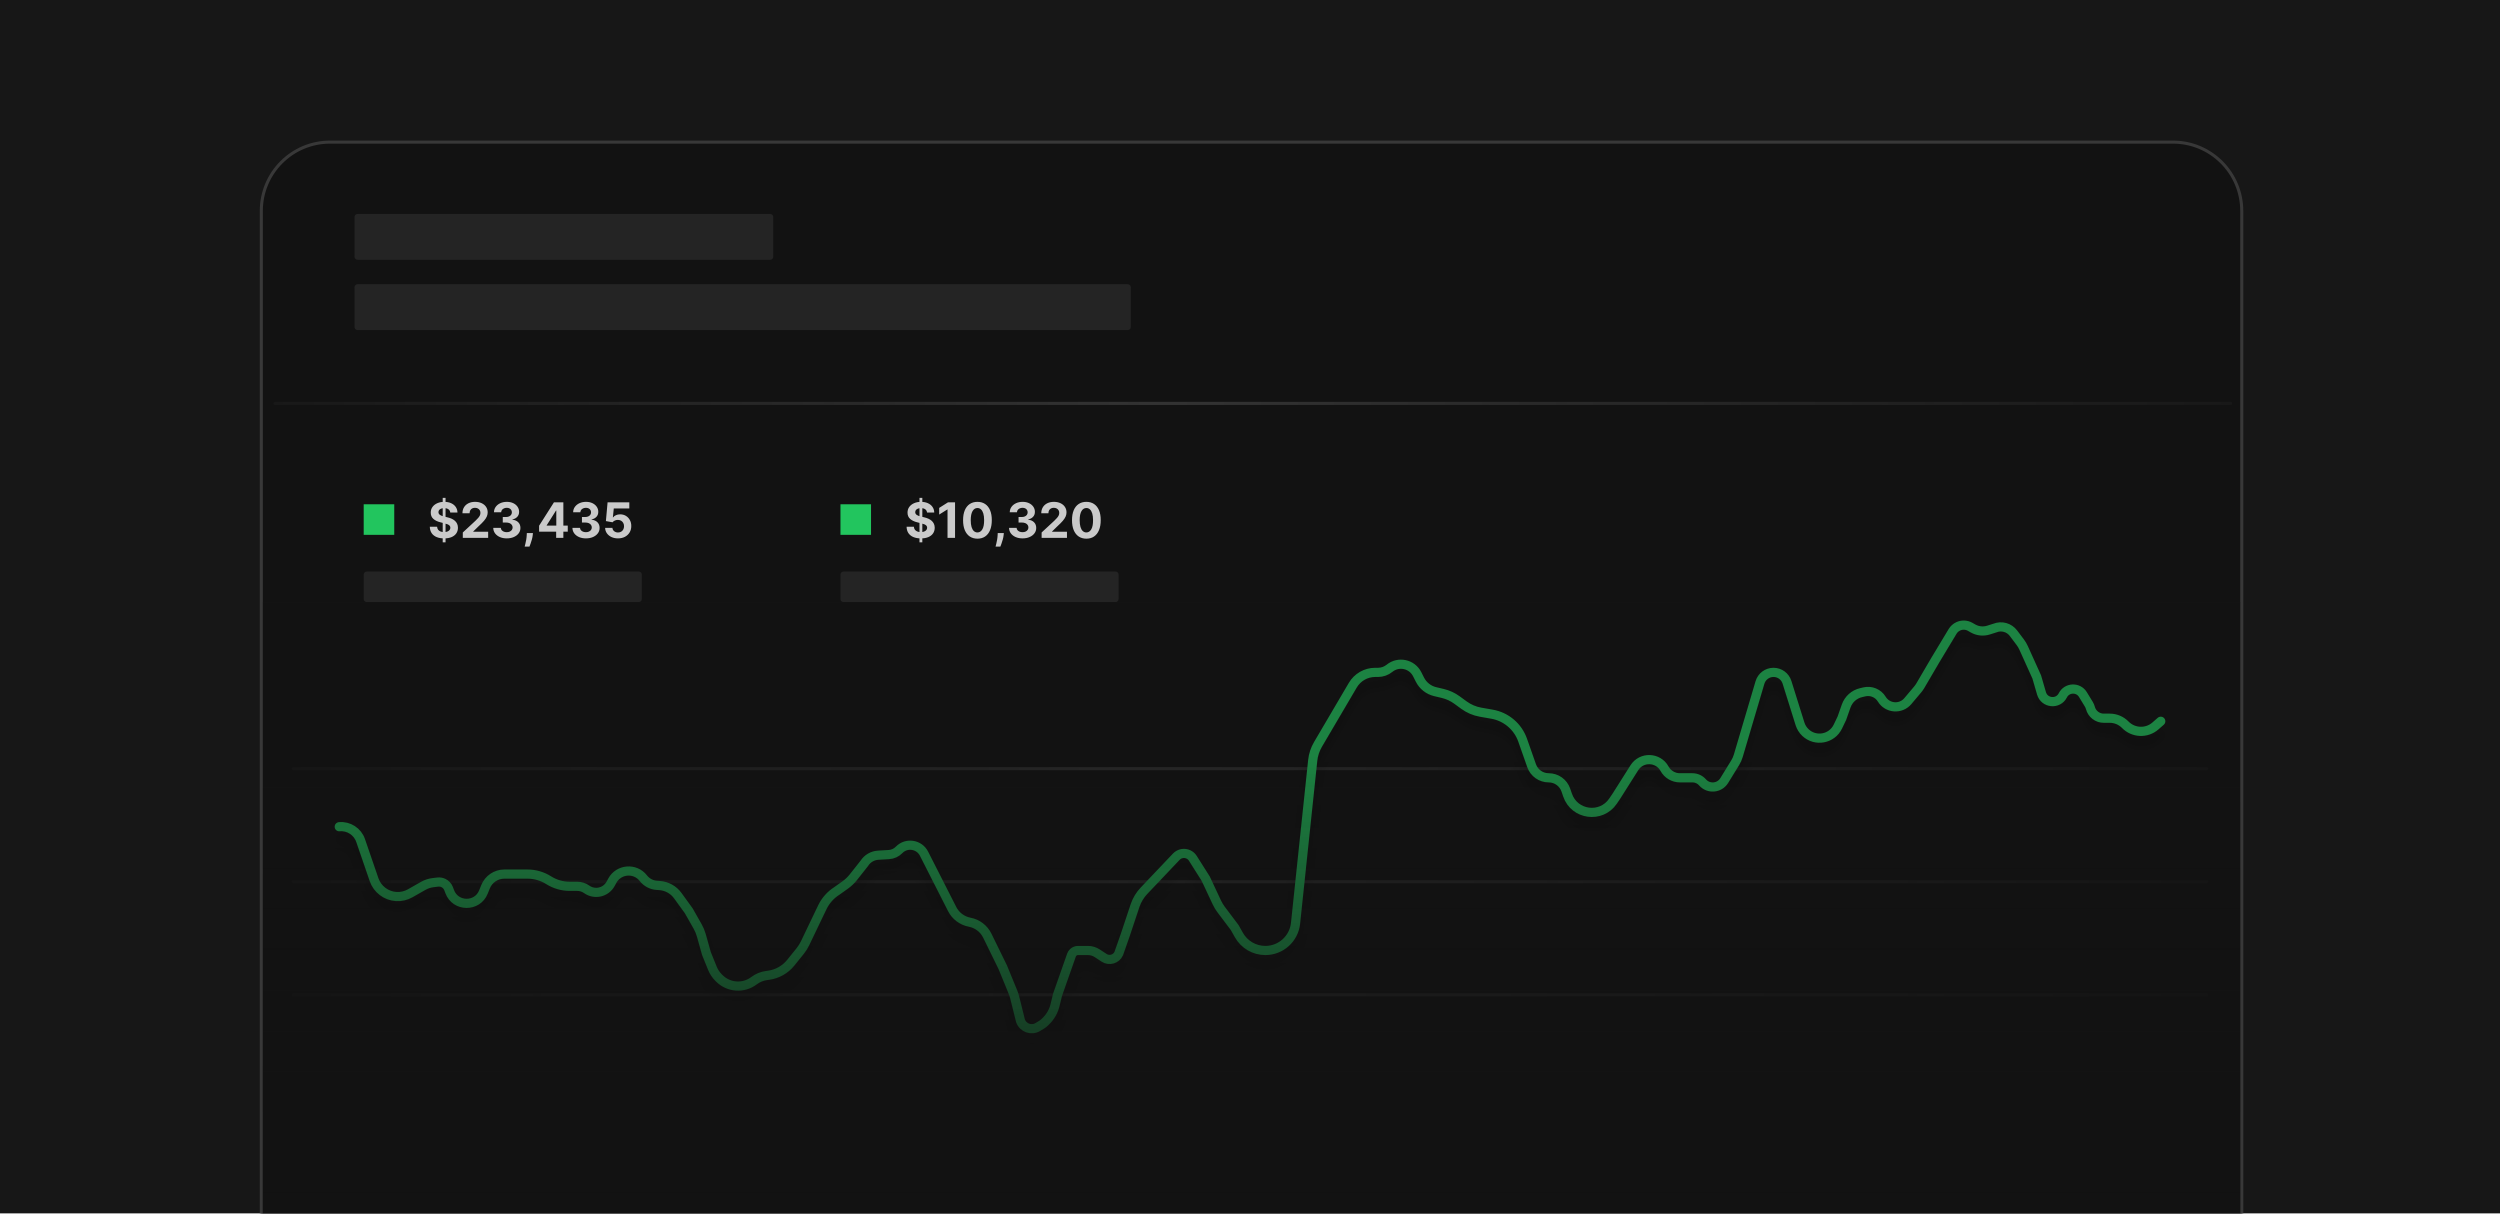
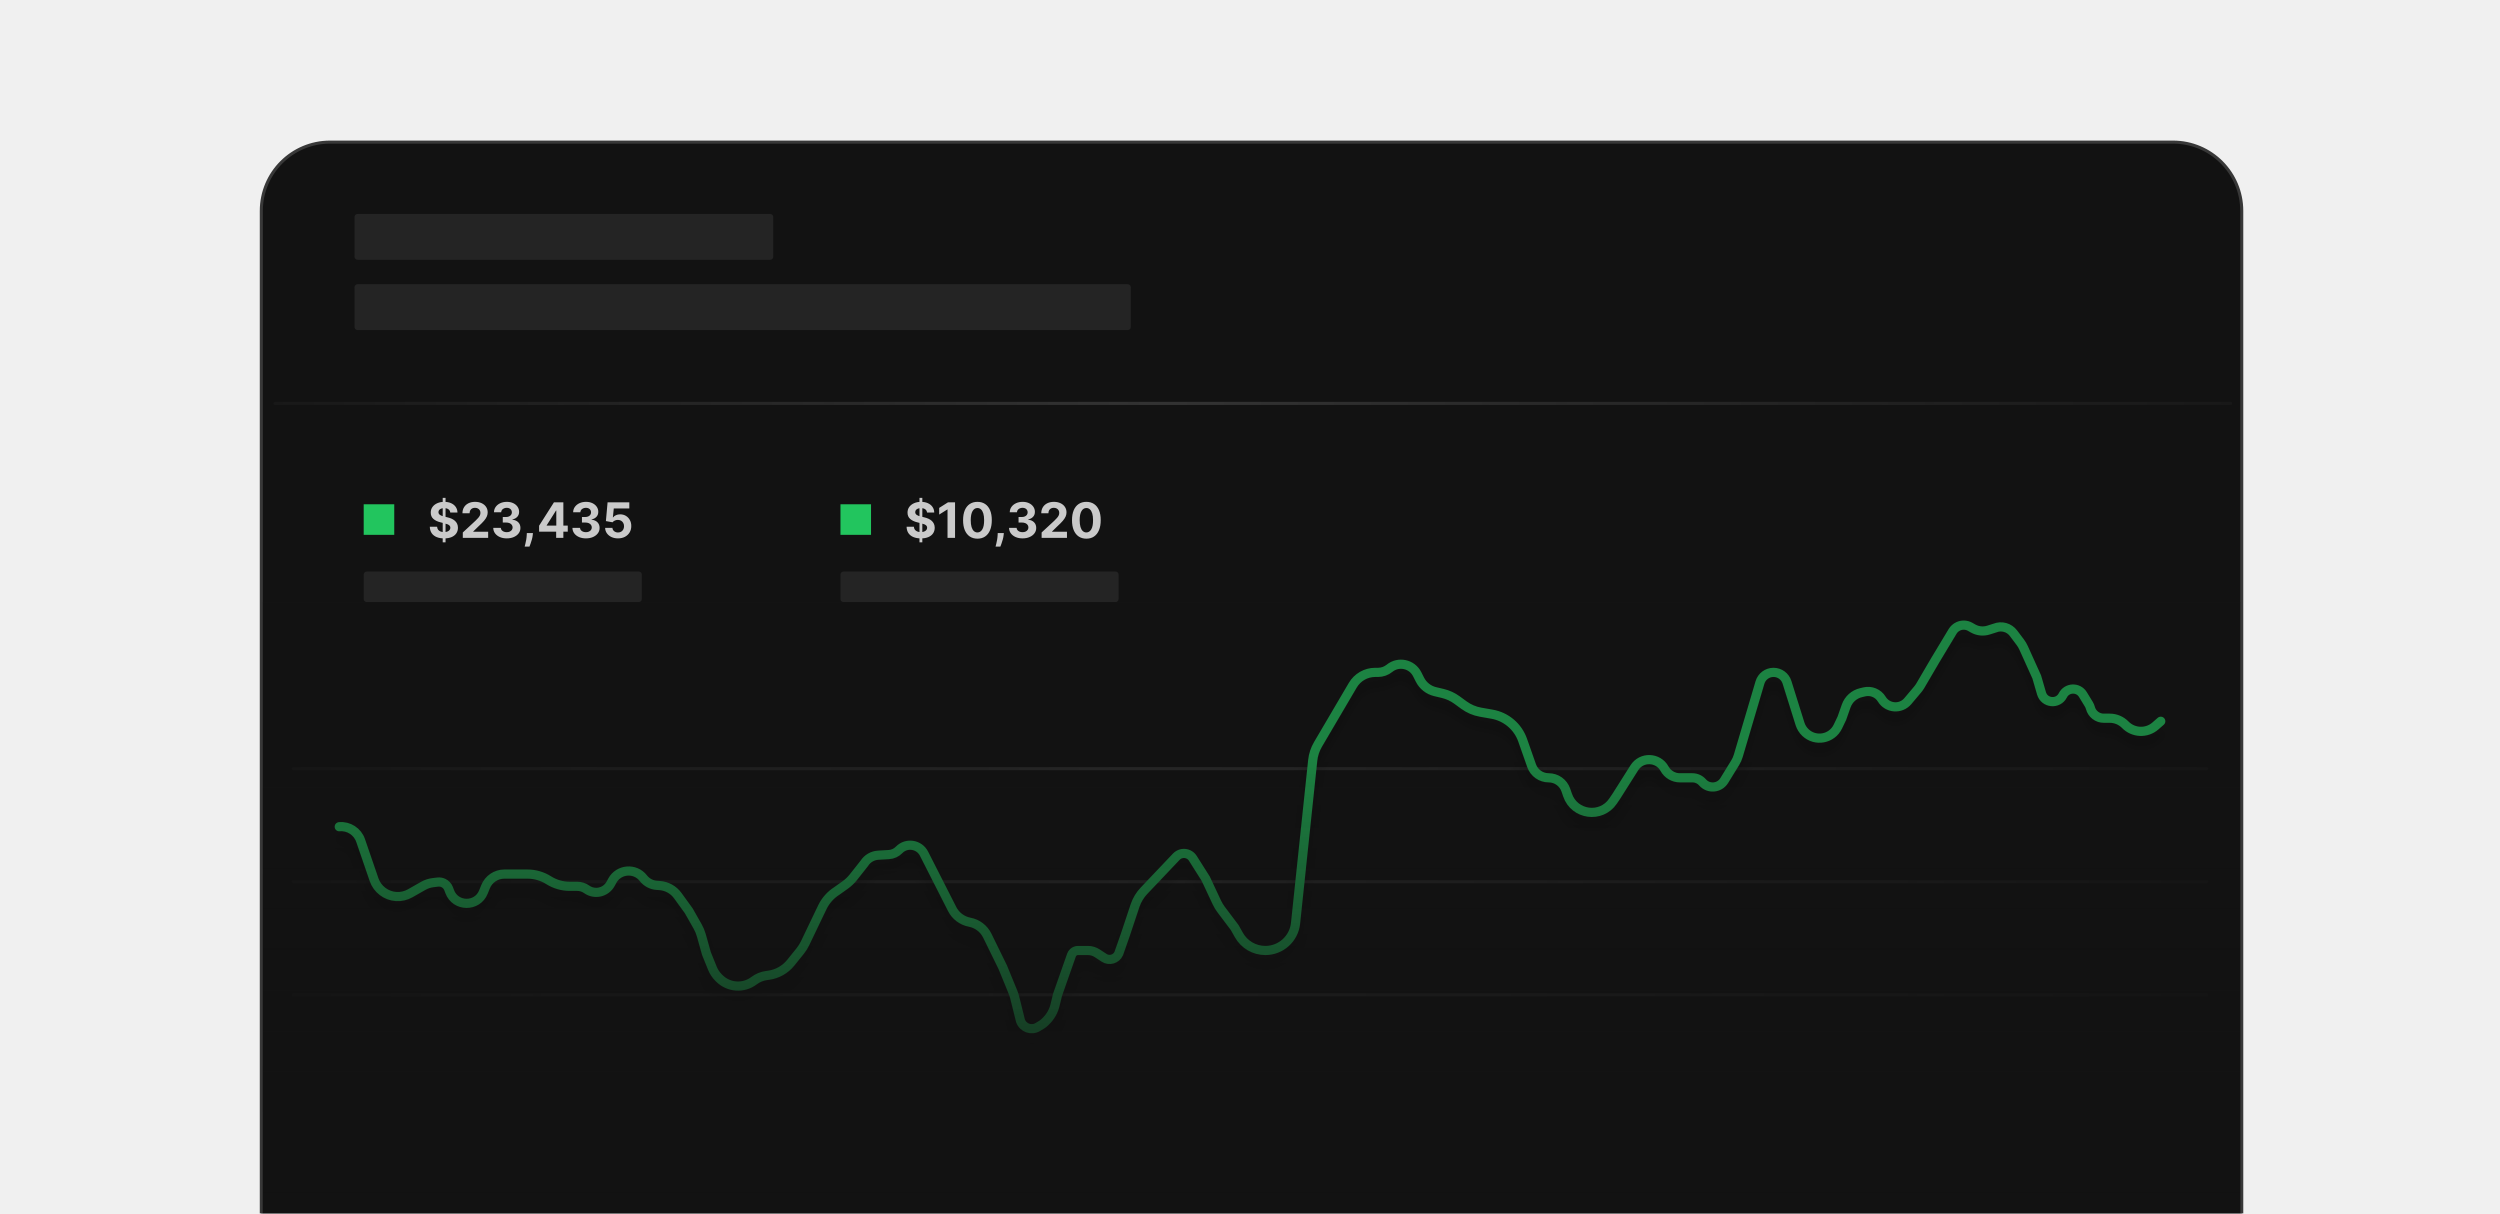
<svg xmlns="http://www.w3.org/2000/svg" width="818" height="397" viewBox="0 0 818 397" fill="none">
  <g clip-path="url(#clip0_30_951)">
-     <rect width="818" height="397" fill="#171717" />
+     <rect width="818" height="397" />
    <rect x="85.5" y="46.5" width="648" height="404" rx="22.5" fill="#121212" stroke="#383838" />
    <path d="M144.852 177.455V162.909H145.784V177.455H144.852ZM147.324 167.71C147.278 167.252 147.083 166.896 146.739 166.642C146.394 166.388 145.926 166.261 145.335 166.261C144.934 166.261 144.595 166.318 144.318 166.432C144.042 166.542 143.83 166.695 143.682 166.892C143.538 167.089 143.466 167.312 143.466 167.562C143.458 167.771 143.502 167.953 143.597 168.108C143.695 168.263 143.83 168.398 144 168.511C144.17 168.621 144.367 168.718 144.591 168.801C144.814 168.881 145.053 168.949 145.307 169.006L146.352 169.256C146.86 169.369 147.326 169.521 147.75 169.71C148.174 169.9 148.542 170.133 148.852 170.409C149.163 170.686 149.403 171.011 149.574 171.386C149.748 171.761 149.837 172.191 149.841 172.676C149.837 173.388 149.655 174.006 149.295 174.528C148.939 175.047 148.424 175.451 147.75 175.739C147.08 176.023 146.271 176.165 145.324 176.165C144.384 176.165 143.566 176.021 142.869 175.733C142.176 175.445 141.634 175.019 141.244 174.455C140.858 173.886 140.655 173.184 140.636 172.347H143.017C143.044 172.737 143.155 173.062 143.352 173.324C143.553 173.581 143.82 173.777 144.153 173.909C144.491 174.038 144.871 174.102 145.295 174.102C145.712 174.102 146.074 174.042 146.381 173.92C146.691 173.799 146.932 173.631 147.102 173.415C147.273 173.199 147.358 172.951 147.358 172.67C147.358 172.409 147.28 172.189 147.125 172.011C146.973 171.833 146.75 171.682 146.455 171.557C146.163 171.432 145.805 171.318 145.381 171.216L144.114 170.898C143.133 170.659 142.358 170.286 141.79 169.778C141.222 169.271 140.939 168.587 140.943 167.727C140.939 167.023 141.127 166.407 141.506 165.881C141.888 165.354 142.413 164.943 143.08 164.648C143.746 164.352 144.504 164.205 145.352 164.205C146.216 164.205 146.97 164.352 147.614 164.648C148.261 164.943 148.765 165.354 149.125 165.881C149.485 166.407 149.67 167.017 149.682 167.71H147.324ZM151.428 176V174.227L155.57 170.392C155.922 170.051 156.217 169.744 156.456 169.472C156.698 169.199 156.882 168.932 157.007 168.67C157.132 168.405 157.195 168.119 157.195 167.812C157.195 167.472 157.117 167.178 156.962 166.932C156.806 166.682 156.594 166.491 156.325 166.358C156.056 166.222 155.751 166.153 155.411 166.153C155.054 166.153 154.744 166.225 154.479 166.369C154.214 166.513 154.009 166.72 153.865 166.989C153.721 167.258 153.649 167.578 153.649 167.949H151.314C151.314 167.187 151.486 166.527 151.831 165.966C152.176 165.405 152.659 164.972 153.28 164.665C153.901 164.358 154.617 164.205 155.428 164.205C156.261 164.205 156.986 164.352 157.604 164.648C158.225 164.939 158.708 165.345 159.053 165.864C159.397 166.383 159.57 166.977 159.57 167.648C159.57 168.087 159.482 168.521 159.308 168.949C159.138 169.377 158.833 169.852 158.393 170.375C157.954 170.894 157.335 171.517 156.536 172.244L154.837 173.909V173.989H159.723V176H151.428ZM165.807 176.159C164.958 176.159 164.203 176.013 163.54 175.722C162.881 175.426 162.36 175.021 161.977 174.506C161.598 173.987 161.403 173.388 161.392 172.71H163.869C163.884 172.994 163.977 173.244 164.148 173.46C164.322 173.672 164.553 173.837 164.841 173.955C165.129 174.072 165.453 174.131 165.812 174.131C166.188 174.131 166.519 174.064 166.807 173.932C167.095 173.799 167.32 173.616 167.483 173.381C167.646 173.146 167.727 172.875 167.727 172.568C167.727 172.258 167.64 171.983 167.466 171.744C167.295 171.502 167.049 171.312 166.727 171.176C166.409 171.04 166.03 170.972 165.591 170.972H164.506V169.165H165.591C165.962 169.165 166.29 169.1 166.574 168.972C166.862 168.843 167.085 168.665 167.244 168.438C167.403 168.206 167.483 167.938 167.483 167.631C167.483 167.339 167.413 167.083 167.273 166.864C167.136 166.64 166.943 166.466 166.693 166.341C166.447 166.216 166.159 166.153 165.83 166.153C165.496 166.153 165.191 166.214 164.915 166.335C164.638 166.453 164.417 166.621 164.25 166.841C164.083 167.061 163.994 167.318 163.983 167.614H161.625C161.636 166.943 161.828 166.352 162.199 165.841C162.57 165.33 163.07 164.93 163.699 164.642C164.331 164.35 165.045 164.205 165.841 164.205C166.644 164.205 167.347 164.35 167.949 164.642C168.551 164.934 169.019 165.328 169.352 165.824C169.689 166.316 169.856 166.869 169.852 167.483C169.856 168.134 169.653 168.678 169.244 169.114C168.839 169.549 168.311 169.826 167.659 169.943V170.034C168.515 170.144 169.167 170.441 169.614 170.926C170.064 171.407 170.288 172.009 170.284 172.733C170.288 173.396 170.097 173.985 169.71 174.5C169.328 175.015 168.799 175.42 168.125 175.716C167.451 176.011 166.678 176.159 165.807 176.159ZM174.378 174.409L174.315 175.034C174.266 175.534 174.171 176.032 174.031 176.528C173.895 177.028 173.751 177.481 173.599 177.886C173.452 178.292 173.332 178.61 173.241 178.841H171.673C171.73 178.617 171.808 178.305 171.906 177.903C172.005 177.506 172.098 177.059 172.185 176.562C172.272 176.066 172.327 175.561 172.349 175.045L172.378 174.409H174.378ZM176.392 173.955V172.017L181.25 164.364H182.92V167.045H181.932L178.869 171.892V171.983H185.773V173.955H176.392ZM181.977 176V173.364L182.023 172.506V164.364H184.33V176H181.977ZM191.713 176.159C190.865 176.159 190.109 176.013 189.446 175.722C188.787 175.426 188.266 175.021 187.884 174.506C187.505 173.987 187.31 173.388 187.298 172.71H189.776C189.791 172.994 189.884 173.244 190.054 173.46C190.228 173.672 190.459 173.837 190.747 173.955C191.035 174.072 191.359 174.131 191.719 174.131C192.094 174.131 192.425 174.064 192.713 173.932C193.001 173.799 193.226 173.616 193.389 173.381C193.552 173.146 193.634 172.875 193.634 172.568C193.634 172.258 193.546 171.983 193.372 171.744C193.202 171.502 192.955 171.312 192.634 171.176C192.315 171.04 191.937 170.972 191.497 170.972H190.412V169.165H191.497C191.868 169.165 192.196 169.1 192.48 168.972C192.768 168.843 192.991 168.665 193.151 168.438C193.31 168.206 193.389 167.938 193.389 167.631C193.389 167.339 193.319 167.083 193.179 166.864C193.043 166.64 192.849 166.466 192.599 166.341C192.353 166.216 192.065 166.153 191.736 166.153C191.402 166.153 191.098 166.214 190.821 166.335C190.545 166.453 190.323 166.621 190.156 166.841C189.99 167.061 189.901 167.318 189.889 167.614H187.531C187.543 166.943 187.734 166.352 188.105 165.841C188.476 165.33 188.976 164.93 189.605 164.642C190.238 164.35 190.952 164.205 191.747 164.205C192.55 164.205 193.253 164.35 193.855 164.642C194.457 164.934 194.925 165.328 195.259 165.824C195.596 166.316 195.762 166.869 195.759 167.483C195.762 168.134 195.56 168.678 195.151 169.114C194.745 169.549 194.217 169.826 193.565 169.943V170.034C194.421 170.144 195.073 170.441 195.52 170.926C195.971 171.407 196.194 172.009 196.19 172.733C196.194 173.396 196.003 173.985 195.616 174.5C195.234 175.015 194.705 175.42 194.031 175.716C193.357 176.011 192.584 176.159 191.713 176.159ZM202.209 176.159C201.406 176.159 200.69 176.011 200.061 175.716C199.436 175.42 198.94 175.013 198.572 174.494C198.205 173.975 198.014 173.381 197.999 172.71H200.385C200.411 173.161 200.601 173.527 200.953 173.807C201.305 174.087 201.724 174.227 202.209 174.227C202.595 174.227 202.936 174.142 203.232 173.972C203.531 173.797 203.764 173.557 203.93 173.25C204.101 172.939 204.186 172.583 204.186 172.182C204.186 171.773 204.099 171.413 203.925 171.102C203.754 170.792 203.518 170.549 203.214 170.375C202.911 170.201 202.565 170.112 202.175 170.108C201.834 170.108 201.502 170.178 201.18 170.318C200.862 170.458 200.614 170.65 200.436 170.892L198.249 170.5L198.8 164.364H205.913V166.375H200.828L200.527 169.29H200.595C200.8 169.002 201.108 168.763 201.521 168.574C201.934 168.384 202.396 168.29 202.908 168.29C203.608 168.29 204.233 168.455 204.783 168.784C205.332 169.114 205.766 169.566 206.084 170.142C206.402 170.714 206.559 171.373 206.555 172.119C206.559 172.903 206.377 173.6 206.01 174.21C205.646 174.816 205.137 175.294 204.482 175.642C203.83 175.987 203.072 176.159 202.209 176.159Z" fill="#CACACA" />
    <path d="M300.852 177.455V162.909H301.784V177.455H300.852ZM303.324 167.71C303.278 167.252 303.083 166.896 302.739 166.642C302.394 166.388 301.926 166.261 301.335 166.261C300.934 166.261 300.595 166.318 300.318 166.432C300.042 166.542 299.83 166.695 299.682 166.892C299.538 167.089 299.466 167.312 299.466 167.562C299.458 167.771 299.502 167.953 299.597 168.108C299.695 168.263 299.83 168.398 300 168.511C300.17 168.621 300.367 168.718 300.591 168.801C300.814 168.881 301.053 168.949 301.307 169.006L302.352 169.256C302.86 169.369 303.326 169.521 303.75 169.71C304.174 169.9 304.542 170.133 304.852 170.409C305.163 170.686 305.403 171.011 305.574 171.386C305.748 171.761 305.837 172.191 305.841 172.676C305.837 173.388 305.655 174.006 305.295 174.528C304.939 175.047 304.424 175.451 303.75 175.739C303.08 176.023 302.271 176.165 301.324 176.165C300.384 176.165 299.566 176.021 298.869 175.733C298.176 175.445 297.634 175.019 297.244 174.455C296.858 173.886 296.655 173.184 296.636 172.347H299.017C299.044 172.737 299.155 173.062 299.352 173.324C299.553 173.581 299.82 173.777 300.153 173.909C300.491 174.038 300.871 174.102 301.295 174.102C301.712 174.102 302.074 174.042 302.381 173.92C302.691 173.799 302.932 173.631 303.102 173.415C303.273 173.199 303.358 172.951 303.358 172.67C303.358 172.409 303.28 172.189 303.125 172.011C302.973 171.833 302.75 171.682 302.455 171.557C302.163 171.432 301.805 171.318 301.381 171.216L300.114 170.898C299.133 170.659 298.358 170.286 297.79 169.778C297.222 169.271 296.939 168.587 296.943 167.727C296.939 167.023 297.127 166.407 297.506 165.881C297.888 165.354 298.413 164.943 299.08 164.648C299.746 164.352 300.504 164.205 301.352 164.205C302.216 164.205 302.97 164.352 303.614 164.648C304.261 164.943 304.765 165.354 305.125 165.881C305.485 166.407 305.67 167.017 305.682 167.71H303.324ZM312.49 164.364V176H310.03V166.699H309.962L307.297 168.369V166.188L310.178 164.364H312.49ZM319.818 176.256C318.841 176.252 318 176.011 317.295 175.534C316.595 175.057 316.055 174.366 315.676 173.46C315.301 172.555 315.116 171.466 315.119 170.193C315.119 168.924 315.307 167.843 315.682 166.949C316.061 166.055 316.6 165.375 317.301 164.909C318.006 164.439 318.845 164.205 319.818 164.205C320.792 164.205 321.629 164.439 322.33 164.909C323.034 165.379 323.576 166.061 323.955 166.955C324.333 167.845 324.521 168.924 324.517 170.193C324.517 171.47 324.328 172.561 323.949 173.466C323.574 174.371 323.036 175.062 322.335 175.54C321.634 176.017 320.795 176.256 319.818 176.256ZM319.818 174.216C320.485 174.216 321.017 173.881 321.415 173.21C321.813 172.54 322.009 171.534 322.006 170.193C322.006 169.311 321.915 168.576 321.733 167.989C321.555 167.402 321.301 166.96 320.972 166.665C320.646 166.369 320.261 166.222 319.818 166.222C319.155 166.222 318.625 166.553 318.227 167.216C317.83 167.879 317.629 168.871 317.625 170.193C317.625 171.087 317.714 171.833 317.892 172.432C318.074 173.027 318.33 173.473 318.659 173.773C318.989 174.068 319.375 174.216 319.818 174.216ZM328.456 174.409L328.393 175.034C328.344 175.534 328.25 176.032 328.109 176.528C327.973 177.028 327.829 177.481 327.678 177.886C327.53 178.292 327.411 178.61 327.32 178.841H325.751C325.808 178.617 325.886 178.305 325.984 177.903C326.083 177.506 326.176 177.059 326.263 176.562C326.35 176.066 326.405 175.561 326.428 175.045L326.456 174.409H328.456ZM334.572 176.159C333.724 176.159 332.968 176.013 332.305 175.722C331.646 175.426 331.125 175.021 330.743 174.506C330.364 173.987 330.169 173.388 330.158 172.71H332.635C332.65 172.994 332.743 173.244 332.913 173.46C333.088 173.672 333.319 173.837 333.607 173.955C333.894 174.072 334.218 174.131 334.578 174.131C334.953 174.131 335.285 174.064 335.572 173.932C335.86 173.799 336.086 173.616 336.249 173.381C336.411 173.146 336.493 172.875 336.493 172.568C336.493 172.258 336.406 171.983 336.232 171.744C336.061 171.502 335.815 171.312 335.493 171.176C335.175 171.04 334.796 170.972 334.357 170.972H333.271V169.165H334.357C334.728 169.165 335.055 169.1 335.339 168.972C335.627 168.843 335.851 168.665 336.01 168.438C336.169 168.206 336.249 167.938 336.249 167.631C336.249 167.339 336.179 167.083 336.038 166.864C335.902 166.64 335.709 166.466 335.459 166.341C335.213 166.216 334.925 166.153 334.595 166.153C334.262 166.153 333.957 166.214 333.68 166.335C333.404 166.453 333.182 166.621 333.016 166.841C332.849 167.061 332.76 167.318 332.749 167.614H330.391C330.402 166.943 330.593 166.352 330.964 165.841C331.336 165.33 331.836 164.93 332.464 164.642C333.097 164.35 333.811 164.205 334.607 164.205C335.41 164.205 336.112 164.35 336.714 164.642C337.317 164.934 337.785 165.328 338.118 165.824C338.455 166.316 338.622 166.869 338.618 167.483C338.622 168.134 338.419 168.678 338.01 169.114C337.605 169.549 337.076 169.826 336.425 169.943V170.034C337.281 170.144 337.932 170.441 338.379 170.926C338.83 171.407 339.054 172.009 339.05 172.733C339.054 173.396 338.862 173.985 338.476 174.5C338.093 175.015 337.565 175.42 336.891 175.716C336.216 176.011 335.444 176.159 334.572 176.159ZM340.818 176V174.227L344.96 170.392C345.313 170.051 345.608 169.744 345.847 169.472C346.089 169.199 346.273 168.932 346.398 168.67C346.523 168.405 346.585 168.119 346.585 167.812C346.585 167.472 346.508 167.178 346.352 166.932C346.197 166.682 345.985 166.491 345.716 166.358C345.447 166.222 345.142 166.153 344.801 166.153C344.445 166.153 344.134 166.225 343.869 166.369C343.604 166.513 343.4 166.72 343.256 166.989C343.112 167.258 343.04 167.578 343.04 167.949H340.705C340.705 167.187 340.877 166.527 341.222 165.966C341.566 165.405 342.049 164.972 342.67 164.665C343.292 164.358 344.008 164.205 344.818 164.205C345.652 164.205 346.377 164.352 346.994 164.648C347.616 164.939 348.098 165.345 348.443 165.864C348.788 166.383 348.96 166.977 348.96 167.648C348.96 168.087 348.873 168.521 348.699 168.949C348.528 169.377 348.223 169.852 347.784 170.375C347.345 170.894 346.725 171.517 345.926 172.244L344.227 173.909V173.989H349.114V176H340.818ZM355.459 176.256C354.482 176.252 353.641 176.011 352.936 175.534C352.235 175.057 351.696 174.366 351.317 173.46C350.942 172.555 350.756 171.466 350.76 170.193C350.76 168.924 350.947 167.843 351.322 166.949C351.701 166.055 352.241 165.375 352.942 164.909C353.646 164.439 354.485 164.205 355.459 164.205C356.432 164.205 357.269 164.439 357.97 164.909C358.675 165.379 359.216 166.061 359.595 166.955C359.974 167.845 360.161 168.924 360.158 170.193C360.158 171.47 359.968 172.561 359.589 173.466C359.214 174.371 358.677 175.062 357.976 175.54C357.275 176.017 356.436 176.256 355.459 176.256ZM355.459 174.216C356.125 174.216 356.658 173.881 357.055 173.21C357.453 172.54 357.65 171.534 357.646 170.193C357.646 169.311 357.555 168.576 357.374 167.989C357.196 167.402 356.942 166.96 356.612 166.665C356.286 166.369 355.902 166.222 355.459 166.222C354.796 166.222 354.266 166.553 353.868 167.216C353.47 167.879 353.269 168.871 353.266 170.193C353.266 171.087 353.355 171.833 353.533 172.432C353.714 173.027 353.97 173.473 354.3 173.773C354.629 174.068 355.016 174.216 355.459 174.216Z" fill="#CACACA" />
    <rect x="119" y="165" width="10" height="10" fill="#22C55E" />
    <rect x="275" y="165" width="10" height="10" fill="#22C55E" />
    <rect x="119" y="187" width="91" height="10" rx="1" fill="#242424" />
    <rect x="275" y="187" width="91" height="10" rx="1" fill="#242424" />
    <path d="M729.824 132L90 132" stroke="url(#paint0_linear_30_951)" stroke-opacity="0.2" stroke-linecap="round" />
    <rect x="116" y="70" width="137" height="15" rx="1" fill="#242424" />
    <rect x="116" y="93" width="254" height="15" rx="1" fill="#242424" />
    <path d="M722 251.5L96 251.5" stroke="url(#paint1_linear_30_951)" stroke-opacity="0.2" stroke-linecap="round" />
    <path d="M722 288.5L96 288.5" stroke="url(#paint2_linear_30_951)" stroke-opacity="0.2" stroke-linecap="round" />
    <path d="M722 325.5L96 325.5" stroke="url(#paint3_linear_30_951)" stroke-opacity="0.2" stroke-linecap="round" />
    <g filter="url(#filter0_d_30_951)">
      <path d="M111 270.5V270.5C114.091 270.207 116.981 272.069 117.99 275.006L122.396 287.827C123.473 290.959 126.328 293.136 129.633 293.345V293.345C131.229 293.446 132.819 293.079 134.208 292.288L138.461 289.867C139.466 289.295 140.575 288.93 141.723 288.794L143.235 288.614C143.865 288.54 144.503 288.644 145.076 288.916V288.916C145.865 289.291 146.479 289.957 146.786 290.776L147.148 291.741C149.045 296.795 156.165 296.877 158.178 291.867L158.864 290.16C159.873 287.647 162.31 286 165.018 286H172.603C175.047 286 177.44 286.694 179.506 288V288C181.571 289.306 183.965 290 186.409 290H188.858C189.973 290 191.06 290.347 191.969 290.994V290.994C194.589 292.859 198.251 292.015 199.79 289.19L200.349 288.165C202.45 284.312 207.812 283.879 210.504 287.344V287.344C211.569 288.716 213.168 289.567 214.901 289.685L215.786 289.745C218.174 289.906 220.368 291.121 221.772 293.06L225.352 298L228.26 303.124C228.779 304.038 229.184 305.011 229.469 306.023L231.149 312L233.111 316.841C233.555 317.936 234.209 318.935 235.036 319.779L235.288 320.037C238.343 323.159 243.243 323.519 246.722 320.879V320.879C247.913 319.975 249.317 319.394 250.798 319.194L251.474 319.102C254.327 318.715 256.923 317.251 258.729 315.01L261.818 311.177C262.448 310.395 262.986 309.542 263.42 308.636L268.036 299L269.056 296.872C270.111 294.668 271.768 292.806 273.833 291.5V291.5L276.538 289.575C277.54 288.862 278.436 288.01 279.199 287.045L282.791 282.5V282.5C283.784 280.931 285.471 279.935 287.325 279.825L290.838 279.617C292.103 279.542 293.294 278.997 294.177 278.089V278.089C296.605 275.593 300.766 276.225 302.343 279.329L311.55 297.448C312.689 299.688 314.801 301.274 317.27 301.743V301.743C319.782 302.219 321.921 303.852 323.045 306.148L328.111 316.5L331.439 324.621C331.679 325.206 331.876 325.808 332.028 326.422L333.907 334V334C334.723 336.321 337.465 337.306 339.571 336.035L340.815 335.283C341.127 335.095 341.418 334.873 341.683 334.622L342.135 334.193C343.644 332.761 344.708 330.925 345.2 328.904L346.027 325.5L350.589 312.517C350.708 312.177 350.906 311.871 351.168 311.623V311.623C351.589 311.223 352.148 311 352.729 311H355.953C357.041 311 358.105 311.318 359.015 311.916L361.261 313.391C362.947 314.498 365.222 313.838 366.052 312V312L368.16 306L371.322 296.5L371.455 296.122C372.062 294.393 373.027 292.813 374.288 291.484L384.883 280.314C385.91 279.232 387.515 278.932 388.863 279.572V279.572C389.453 279.852 389.951 280.293 390.3 280.844L394.508 287.5L398.151 295.276C398.532 296.09 398.997 296.862 399.537 297.58L403.994 303.5L405.362 305.933C407.121 309.063 410.432 311 414.022 311V311C419.106 311 423.369 307.162 423.902 302.107L429.52 248.799C429.715 246.954 430.301 245.173 431.241 243.574L442.626 224.204C444.157 221.599 446.953 220 449.974 220H450.888C452.255 220 453.581 219.529 454.642 218.666V218.666C457.589 216.269 461.998 217.211 463.708 220.604L464.597 222.368C465.598 224.354 467.425 225.796 469.589 226.31L472.06 226.896C473.741 227.295 475.326 228.025 476.722 229.044L479.018 230.719C480.623 231.891 482.476 232.679 484.433 233.023L488.193 233.683C492.821 234.497 496.65 237.745 498.208 242.178L501.145 250.538C501.979 252.912 504.22 254.5 506.736 254.5V254.5C509.268 254.5 511.52 256.108 512.342 258.503L512.91 260.159C515.15 266.688 523.882 267.858 527.763 262.151L528.885 260.5L534.752 251.222C537.089 247.527 542.532 247.693 544.639 251.524V251.524C545.648 253.36 547.576 254.5 549.671 254.5H553.76C555.032 254.5 556.241 255.048 557.08 256.003V256.003C559.043 258.237 562.607 257.934 564.165 255.401L567.75 249.57C568.186 248.86 568.527 248.095 568.764 247.296L575.859 223.312C576.44 221.348 578.245 220 580.293 220V220C582.314 220 584.101 221.313 584.705 223.241L588.968 236.847C589.308 237.931 589.919 238.91 590.743 239.692V239.692C594.027 242.808 599.394 241.818 601.35 237.735L602.66 235L604.062 231.011C604.831 228.823 606.66 227.176 608.916 226.641L610.009 226.382C612.226 225.856 614.53 226.816 615.717 228.762V228.762C617.589 231.83 621.917 232.161 624.234 229.413L627.465 225.581C627.791 225.194 628.083 224.781 628.339 224.344L633.225 216L638.886 206.599C639.318 205.882 639.951 205.309 640.707 204.95V204.95C641.962 204.355 643.429 204.409 644.636 205.097L645.576 205.632C647.109 206.504 648.936 206.698 650.617 206.166L652.722 205.5V205.5C654.897 204.616 657.394 205.306 658.806 207.181L661.017 210.118C661.458 210.704 661.833 211.338 662.135 212.006L666.424 221.5L667.981 226.857C668.934 230.136 673.409 230.557 674.957 227.514V227.514C676.294 224.886 679.996 224.743 681.531 227.26L683.47 230.437C683.698 230.81 683.87 231.215 683.981 231.638V231.638C684.504 233.619 686.295 235 688.345 235H690.322C692.226 235 694.057 235.775 695.389 237.136V237.136C698.049 239.854 702.389 240.039 705.25 237.533L707 236" stroke="#22C55E" stroke-width="3" stroke-linecap="round" />
    </g>
    <rect x="86" y="197" width="647" height="200" fill="url(#paint4_linear_30_951)" />
  </g>
  <defs>
    <filter id="filter0_d_30_951" x="105.5" y="203.039" width="607" height="143.056" filterUnits="userSpaceOnUse" color-interpolation-filters="sRGB">
      <feFlood flood-opacity="0" result="BackgroundImageFix" />
      <feColorMatrix in="SourceAlpha" type="matrix" values="0 0 0 0 0 0 0 0 0 0 0 0 0 0 0 0 0 0 127 0" result="hardAlpha" />
      <feOffset dy="4" />
      <feGaussianBlur stdDeviation="2" />
      <feComposite in2="hardAlpha" operator="out" />
      <feColorMatrix type="matrix" values="0 0 0 0 0 0 0 0 0 0 0 0 0 0 0 0 0 0 0.25 0" />
      <feBlend mode="normal" in2="BackgroundImageFix" result="effect1_dropShadow_30_951" />
      <feBlend mode="normal" in="SourceGraphic" in2="effect1_dropShadow_30_951" result="shape" />
    </filter>
    <linearGradient id="paint0_linear_30_951" x1="729.824" y1="132.5" x2="90" y2="132.5" gradientUnits="userSpaceOnUse">
      <stop stop-color="#B5B5B5" stop-opacity="0.2" />
      <stop offset="0.547" stop-color="#B5B5B5" />
      <stop offset="1" stop-color="#B5B5B5" stop-opacity="0.2" />
    </linearGradient>
    <linearGradient id="paint1_linear_30_951" x1="722" y1="252" x2="96" y2="252" gradientUnits="userSpaceOnUse">
      <stop stop-color="#B5B5B5" stop-opacity="0.2" />
      <stop offset="0.547" stop-color="#B5B5B5" />
      <stop offset="1" stop-color="#B5B5B5" stop-opacity="0.2" />
    </linearGradient>
    <linearGradient id="paint2_linear_30_951" x1="722" y1="289" x2="96" y2="289" gradientUnits="userSpaceOnUse">
      <stop stop-color="#B5B5B5" stop-opacity="0.2" />
      <stop offset="0.547" stop-color="#B5B5B5" />
      <stop offset="1" stop-color="#B5B5B5" stop-opacity="0.2" />
    </linearGradient>
    <linearGradient id="paint3_linear_30_951" x1="722" y1="326" x2="96" y2="326" gradientUnits="userSpaceOnUse">
      <stop stop-color="#B5B5B5" stop-opacity="0.2" />
      <stop offset="0.547" stop-color="#B5B5B5" />
      <stop offset="1" stop-color="#B5B5B5" stop-opacity="0.2" />
    </linearGradient>
    <linearGradient id="paint4_linear_30_951" x1="409.5" y1="397" x2="409.5" y2="246.5" gradientUnits="userSpaceOnUse">
      <stop stop-color="#121212" />
      <stop offset="1" stop-color="#121212" stop-opacity="0.37" />
    </linearGradient>
    <clipPath id="clip0_30_951">
      <rect width="818" height="397" fill="white" />
    </clipPath>
  </defs>
</svg>
